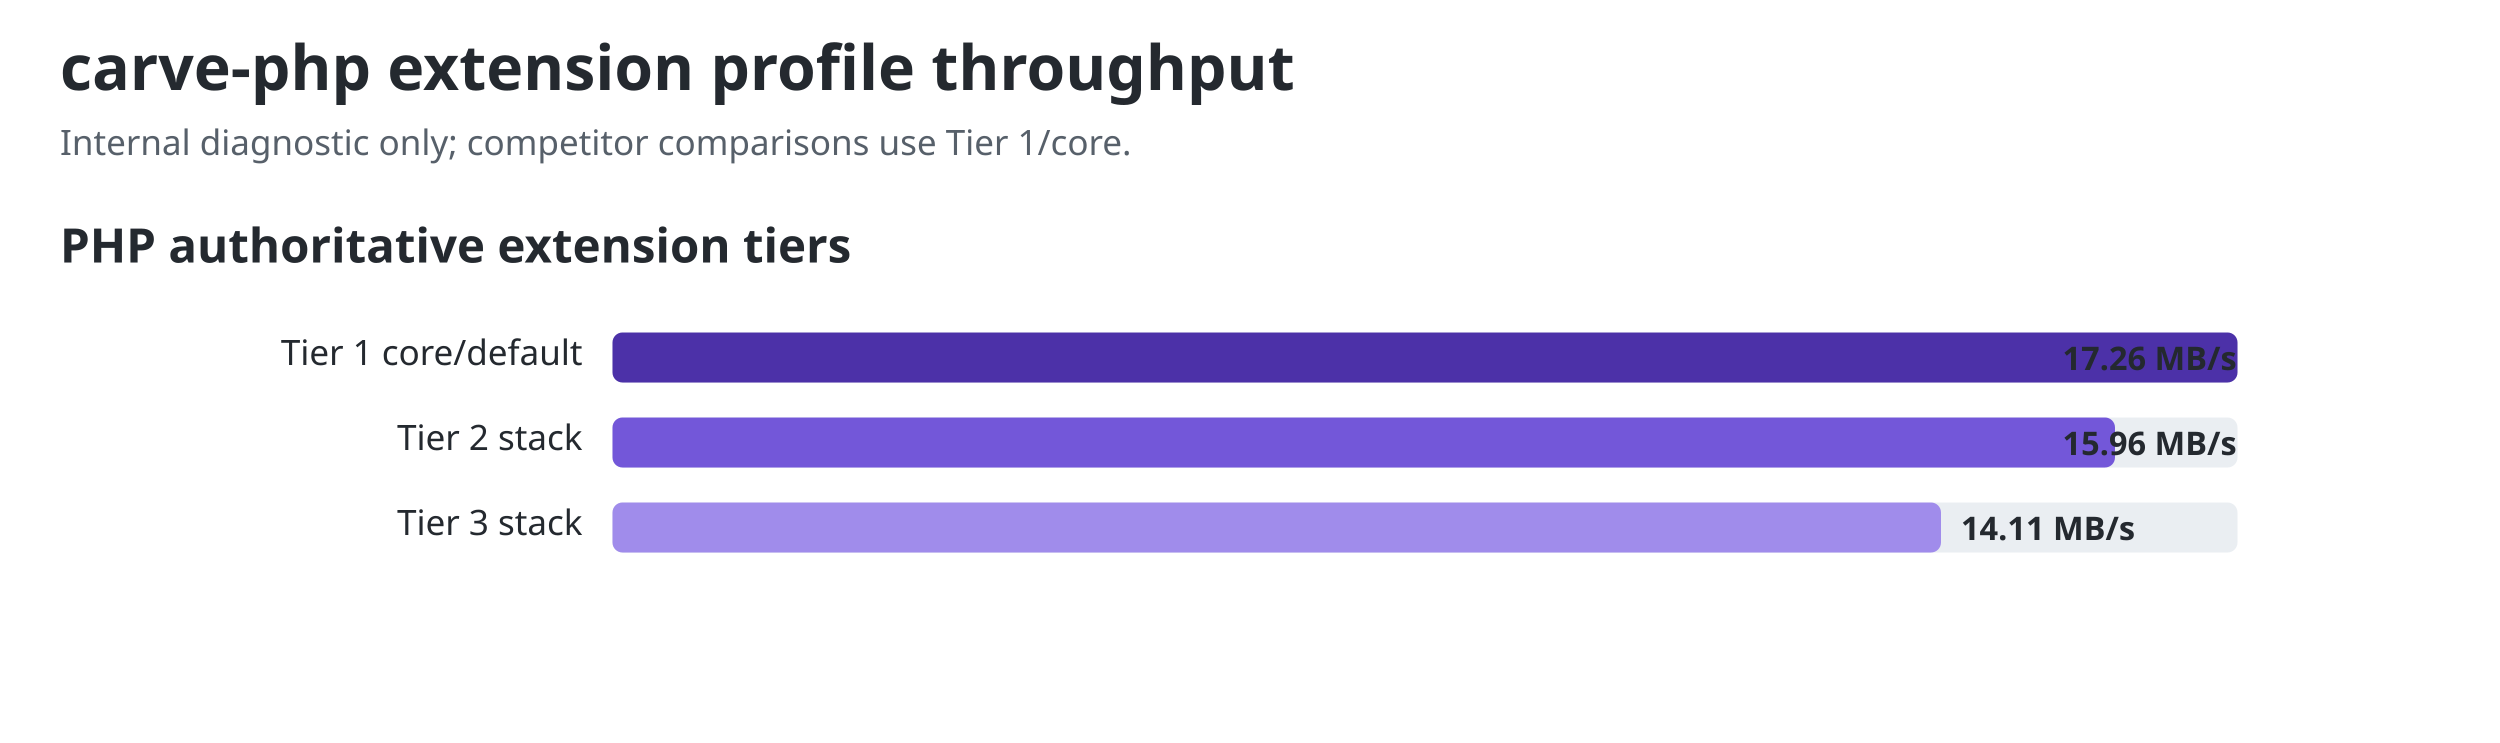
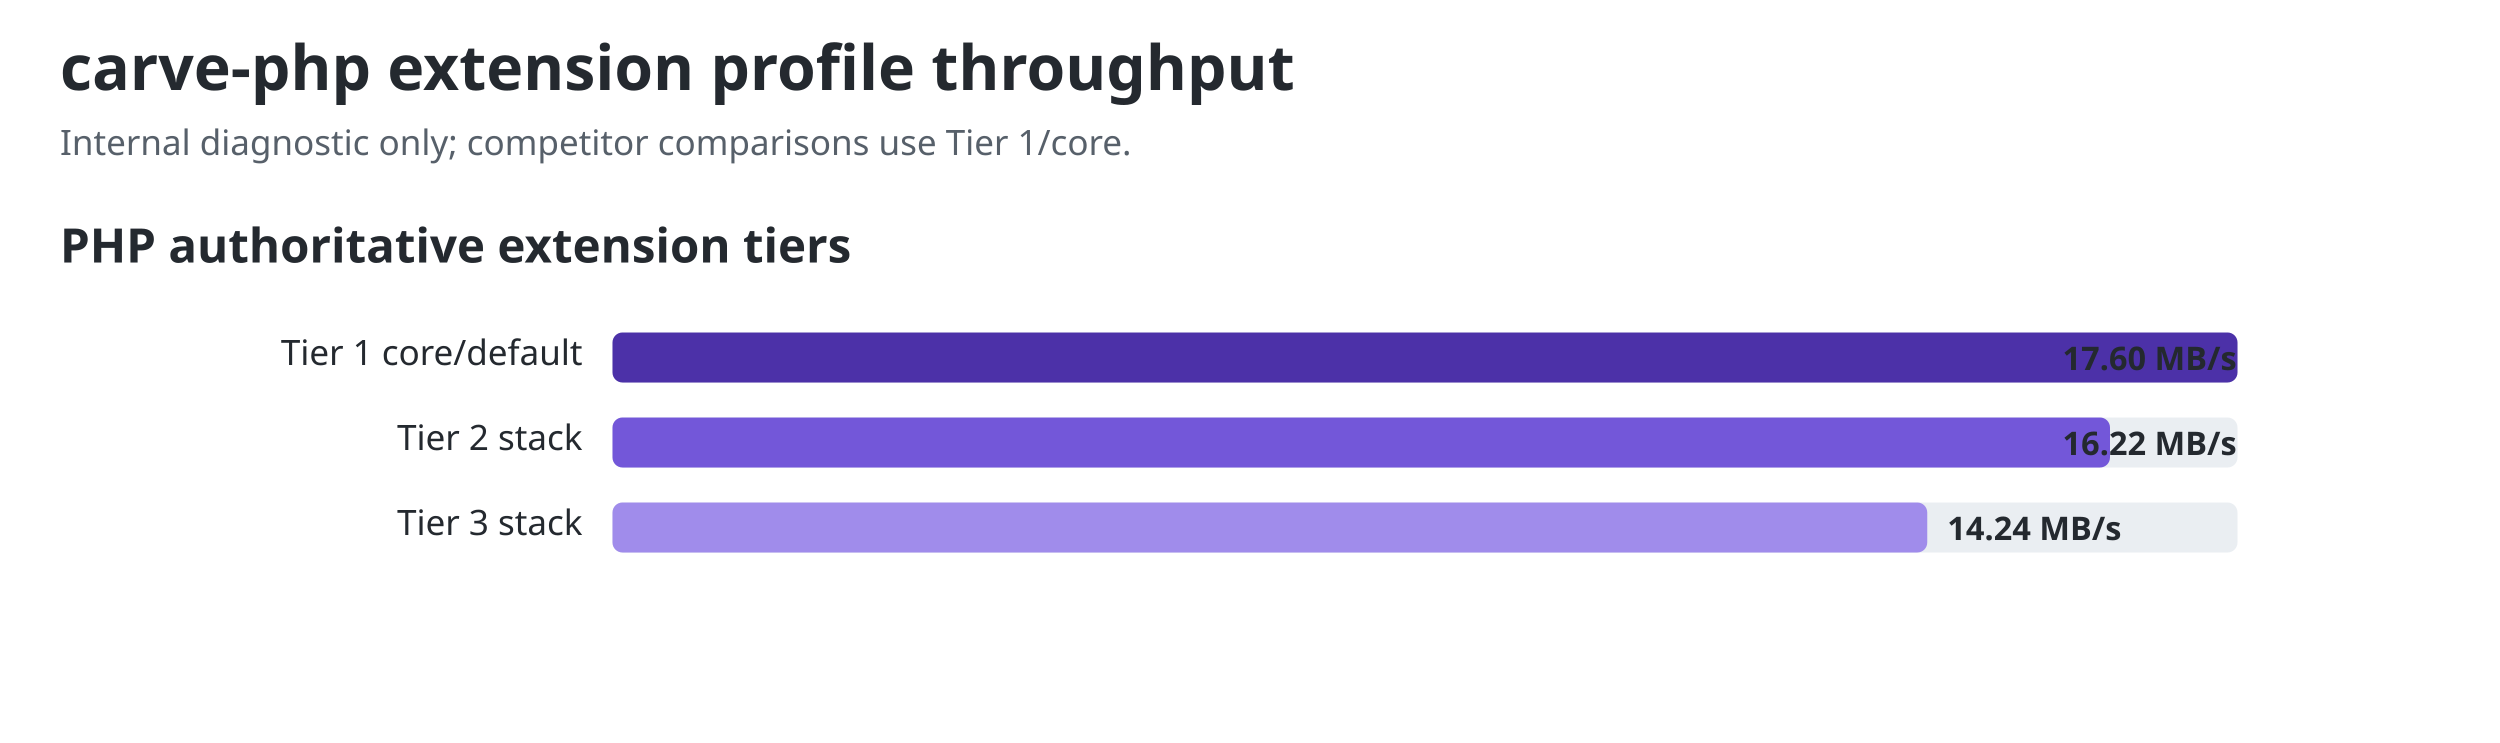
<svg xmlns="http://www.w3.org/2000/svg" width="1000" height="297" viewBox="0 0 1000 297" role="img" aria-labelledby="title desc">
  <style>text{font-family:ui-sans-serif,system-ui,sans-serif;fill:#24292f}.title{font-size:25px;font-weight:700}.sub{font-size:14px;fill:#57606a}.group{font-size:19px;font-weight:650}.label{font-size:14px}.value{font-size:13px;font-weight:650;fill:#24292f}.track{fill:#eaeef2}@media(prefers-color-scheme:dark){text,.value{fill:#f0f6fc}.sub{fill:#8c959f}.track{fill:#30363d}}</style>
  <text id="chart-title" class="title" x="24" y="36">carve-php extension profile throughput</text>
  <text class="sub" x="24" y="62">Internal diagnostic only; competitor comparisons use Tier 1/core.</text>
  <text class="group" x="24" y="105">PHP authoritative extension tiers</text>
  <text class="label" x="233" y="146" text-anchor="end">Tier 1 core/default</text>
  <rect class="track" x="245" y="133" width="650" height="20" rx="4" />
  <rect x="245" y="133" width="650.0" height="20" rx="4" fill="#4c31a8" />
-   <text class="value" x="825" y="148">17.26 MB/s</text>
+   <text class="value" x="825" y="148">17.60 MB/s</text>
  <text class="label" x="233" y="180" text-anchor="end">Tier 2 stack</text>
  <rect class="track" x="245" y="167" width="650" height="20" rx="4" />
-   <rect x="245" y="167" width="601.0" height="20" rx="4" fill="#7357d9" />
-   <text class="value" x="825" y="182">15.96 MB/s</text>
+   <rect x="245" y="167" width="599.0" height="20" rx="4" fill="#7357d9" />
+   <text class="value" x="825" y="182">16.22 MB/s</text>
  <text class="label" x="233" y="214" text-anchor="end">Tier 3 stack</text>
  <rect class="track" x="245" y="201" width="650" height="20" rx="4" />
-   <rect x="245" y="201" width="531.4" height="20" rx="4" fill="#a08ceb" />
-   <text class="value" x="784.373" y="216">14.11 MB/s</text>
+   <rect x="245" y="201" width="525.9" height="20" rx="4" fill="#a08ceb" />
+   <text class="value" x="778.909" y="216">14.24 MB/s</text>
</svg>
